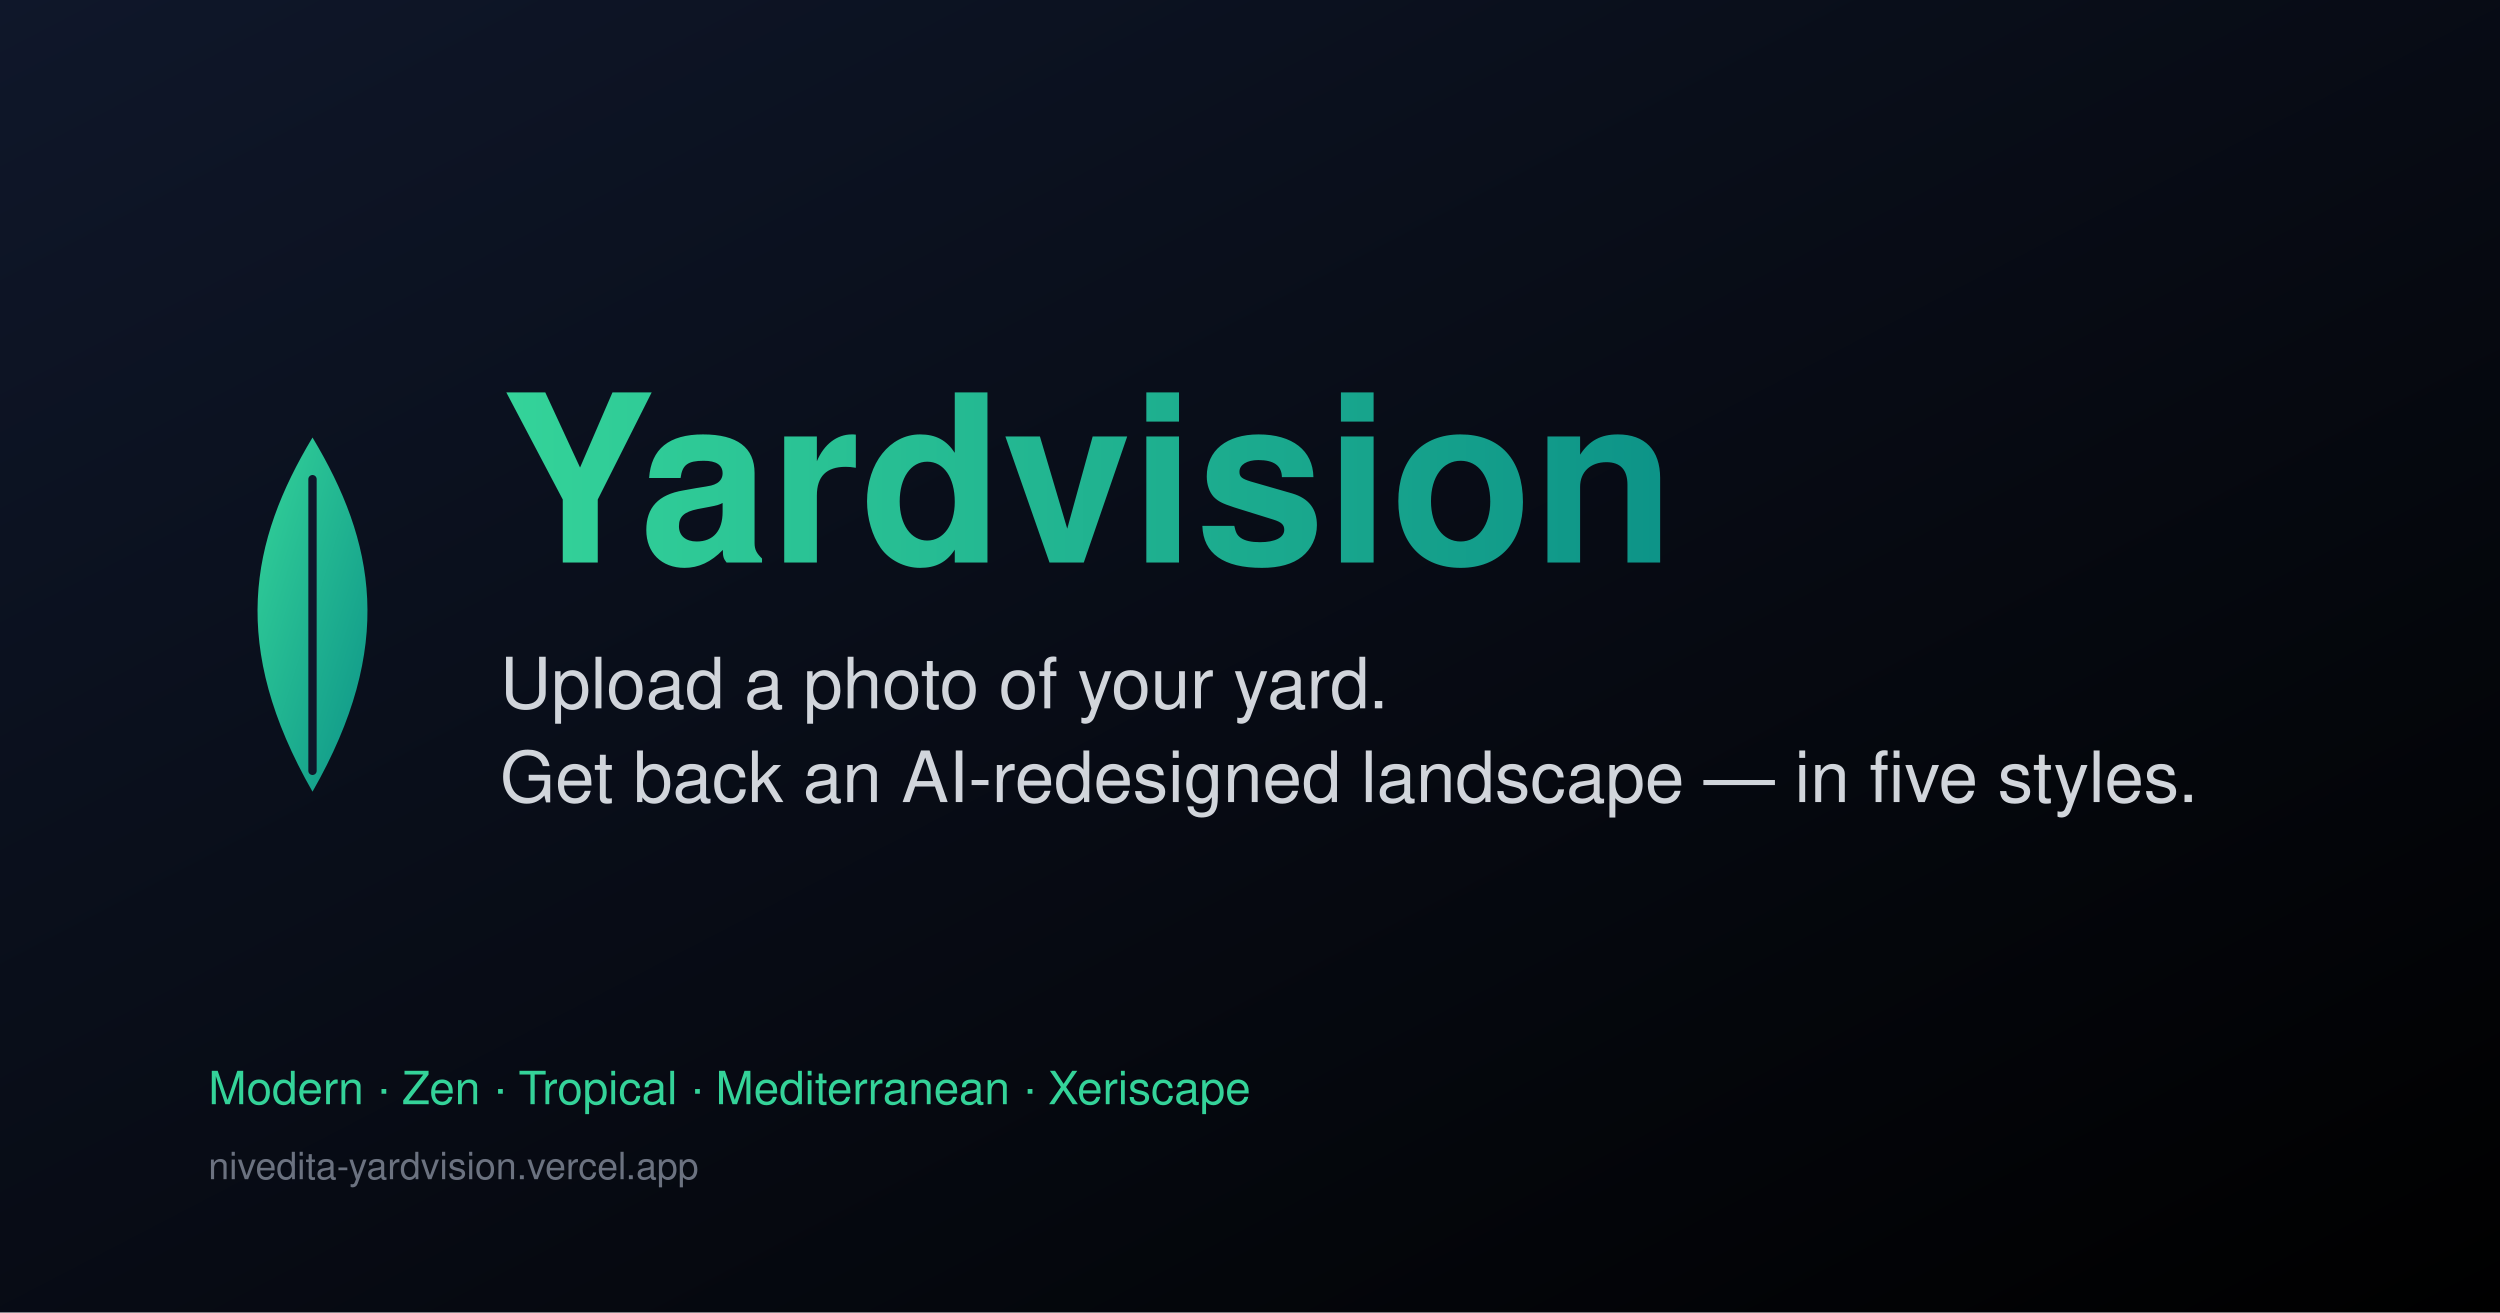
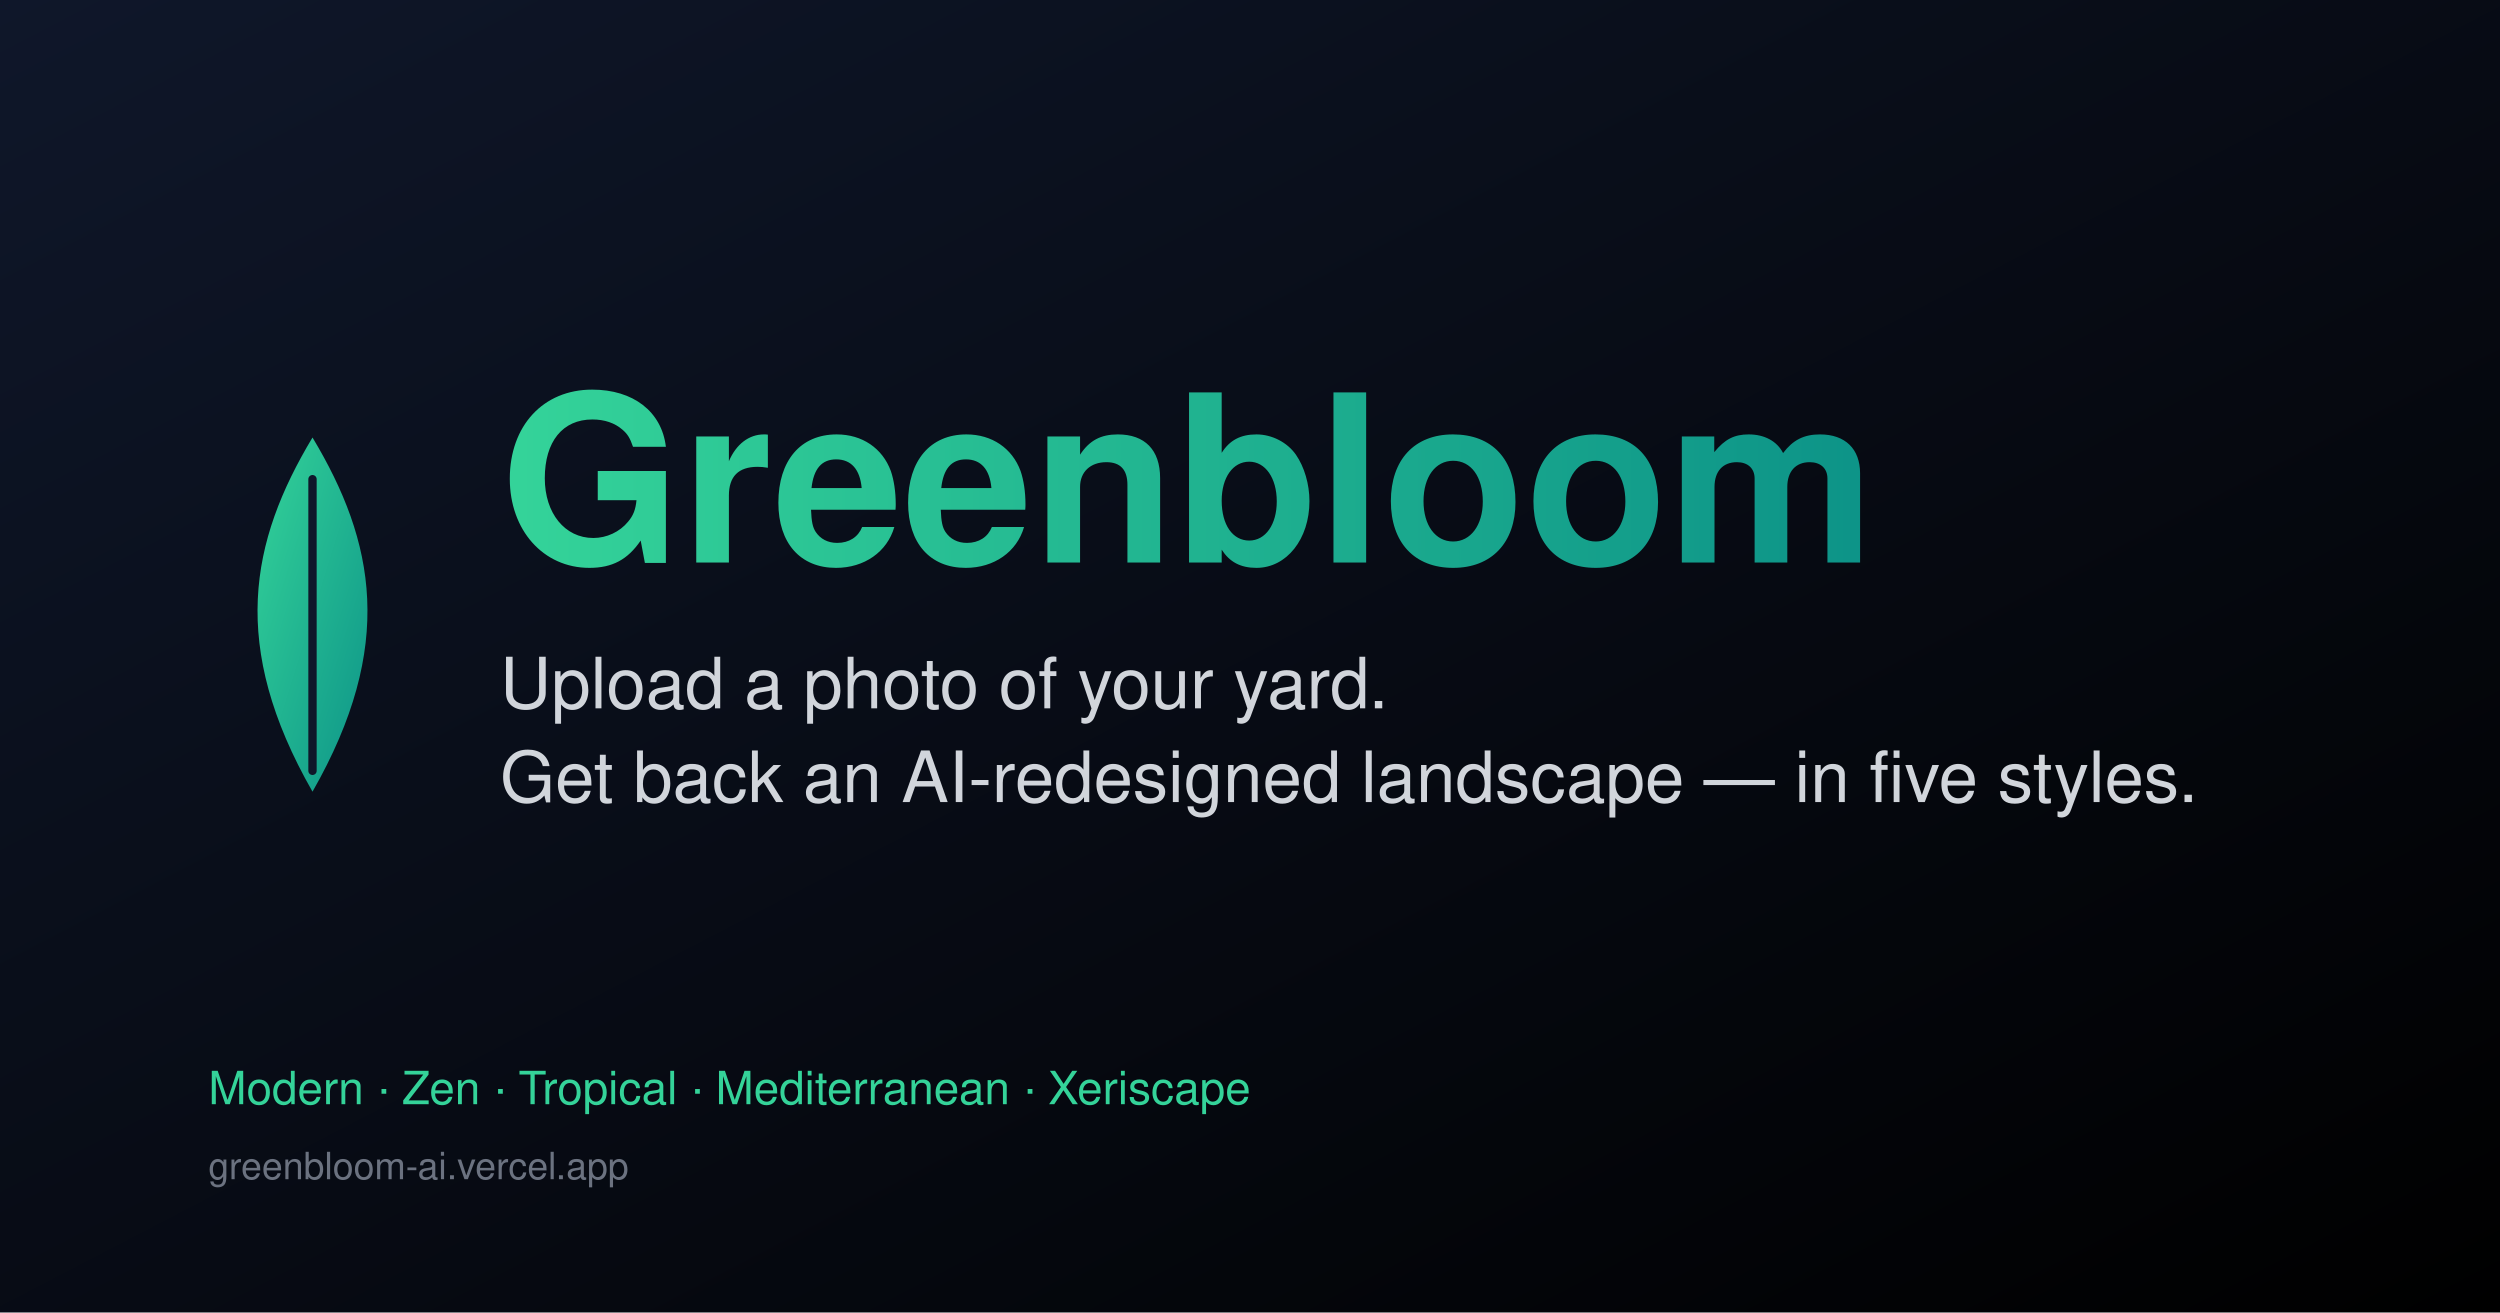
<svg xmlns="http://www.w3.org/2000/svg" width="1200" height="630" viewBox="0 0 1200 630">
  <defs>
    <linearGradient id="bg" x1="0" y1="0" x2="1" y2="1">
      <stop offset="0" stop-color="#0f172a" />
      <stop offset="1" stop-color="#000000" />
    </linearGradient>
    <linearGradient id="brand" x1="0" y1="0" x2="1" y2="0">
      <stop offset="0" stop-color="#34d399" />
      <stop offset="1" stop-color="#0d9488" />
    </linearGradient>
    <linearGradient id="leafGrad" x1="0" y1="0" x2="1" y2="1">
      <stop offset="0" stop-color="#34d399" />
      <stop offset="1" stop-color="#0d9488" />
    </linearGradient>
  </defs>
  <rect width="1200" height="630" fill="url(#bg)" />
  <g transform="translate(100,180)">
    <g transform="translate(0, 20)">
      <path d="M50 10 C 20 60, 10 110, 50 180 C 90 110, 80 60, 50 10 Z" fill="url(#leafGrad)" />
      <path d="M50 30 L 50 170" stroke="#0f172a" stroke-width="4" stroke-linecap="round" />
    </g>
-     <text x="140" y="90" font-family="-apple-system, BlinkMacSystemFont, 'Segoe UI', Helvetica, Arial, sans-serif" font-size="112" font-weight="800" fill="url(#brand)">Yardvision</text>
+     <text x="140" y="90" font-family="-apple-system, BlinkMacSystemFont, 'Segoe UI', Helvetica, Arial, sans-serif" font-size="112" font-weight="800" fill="url(#brand)">Greenbloom</text>
    <text x="140" y="160" font-family="-apple-system, BlinkMacSystemFont, 'Segoe UI', Helvetica, Arial, sans-serif" font-size="34" font-weight="400" fill="#d1d5db">Upload a photo of your yard.</text>
    <text x="140" y="205" font-family="-apple-system, BlinkMacSystemFont, 'Segoe UI', Helvetica, Arial, sans-serif" font-size="34" font-weight="400" fill="#d1d5db">Get back an AI-redesigned landscape — in five styles.</text>
  </g>
  <g transform="translate(100, 530)" font-family="-apple-system, BlinkMacSystemFont, 'Segoe UI', Helvetica, Arial, sans-serif">
    <text x="0" y="0" font-size="22" font-weight="500" fill="#34d399">Modern · Zen · Tropical · Mediterranean · Xeriscape</text>
-     <text x="0" y="36" font-size="18" font-weight="400" fill="#6b7280">nivedita-yardvision.vercel.app</text>
+     <text x="0" y="36" font-size="18" font-weight="400" fill="#6b7280">greenbloom-ai.vercel.app</text>
  </g>
</svg>
